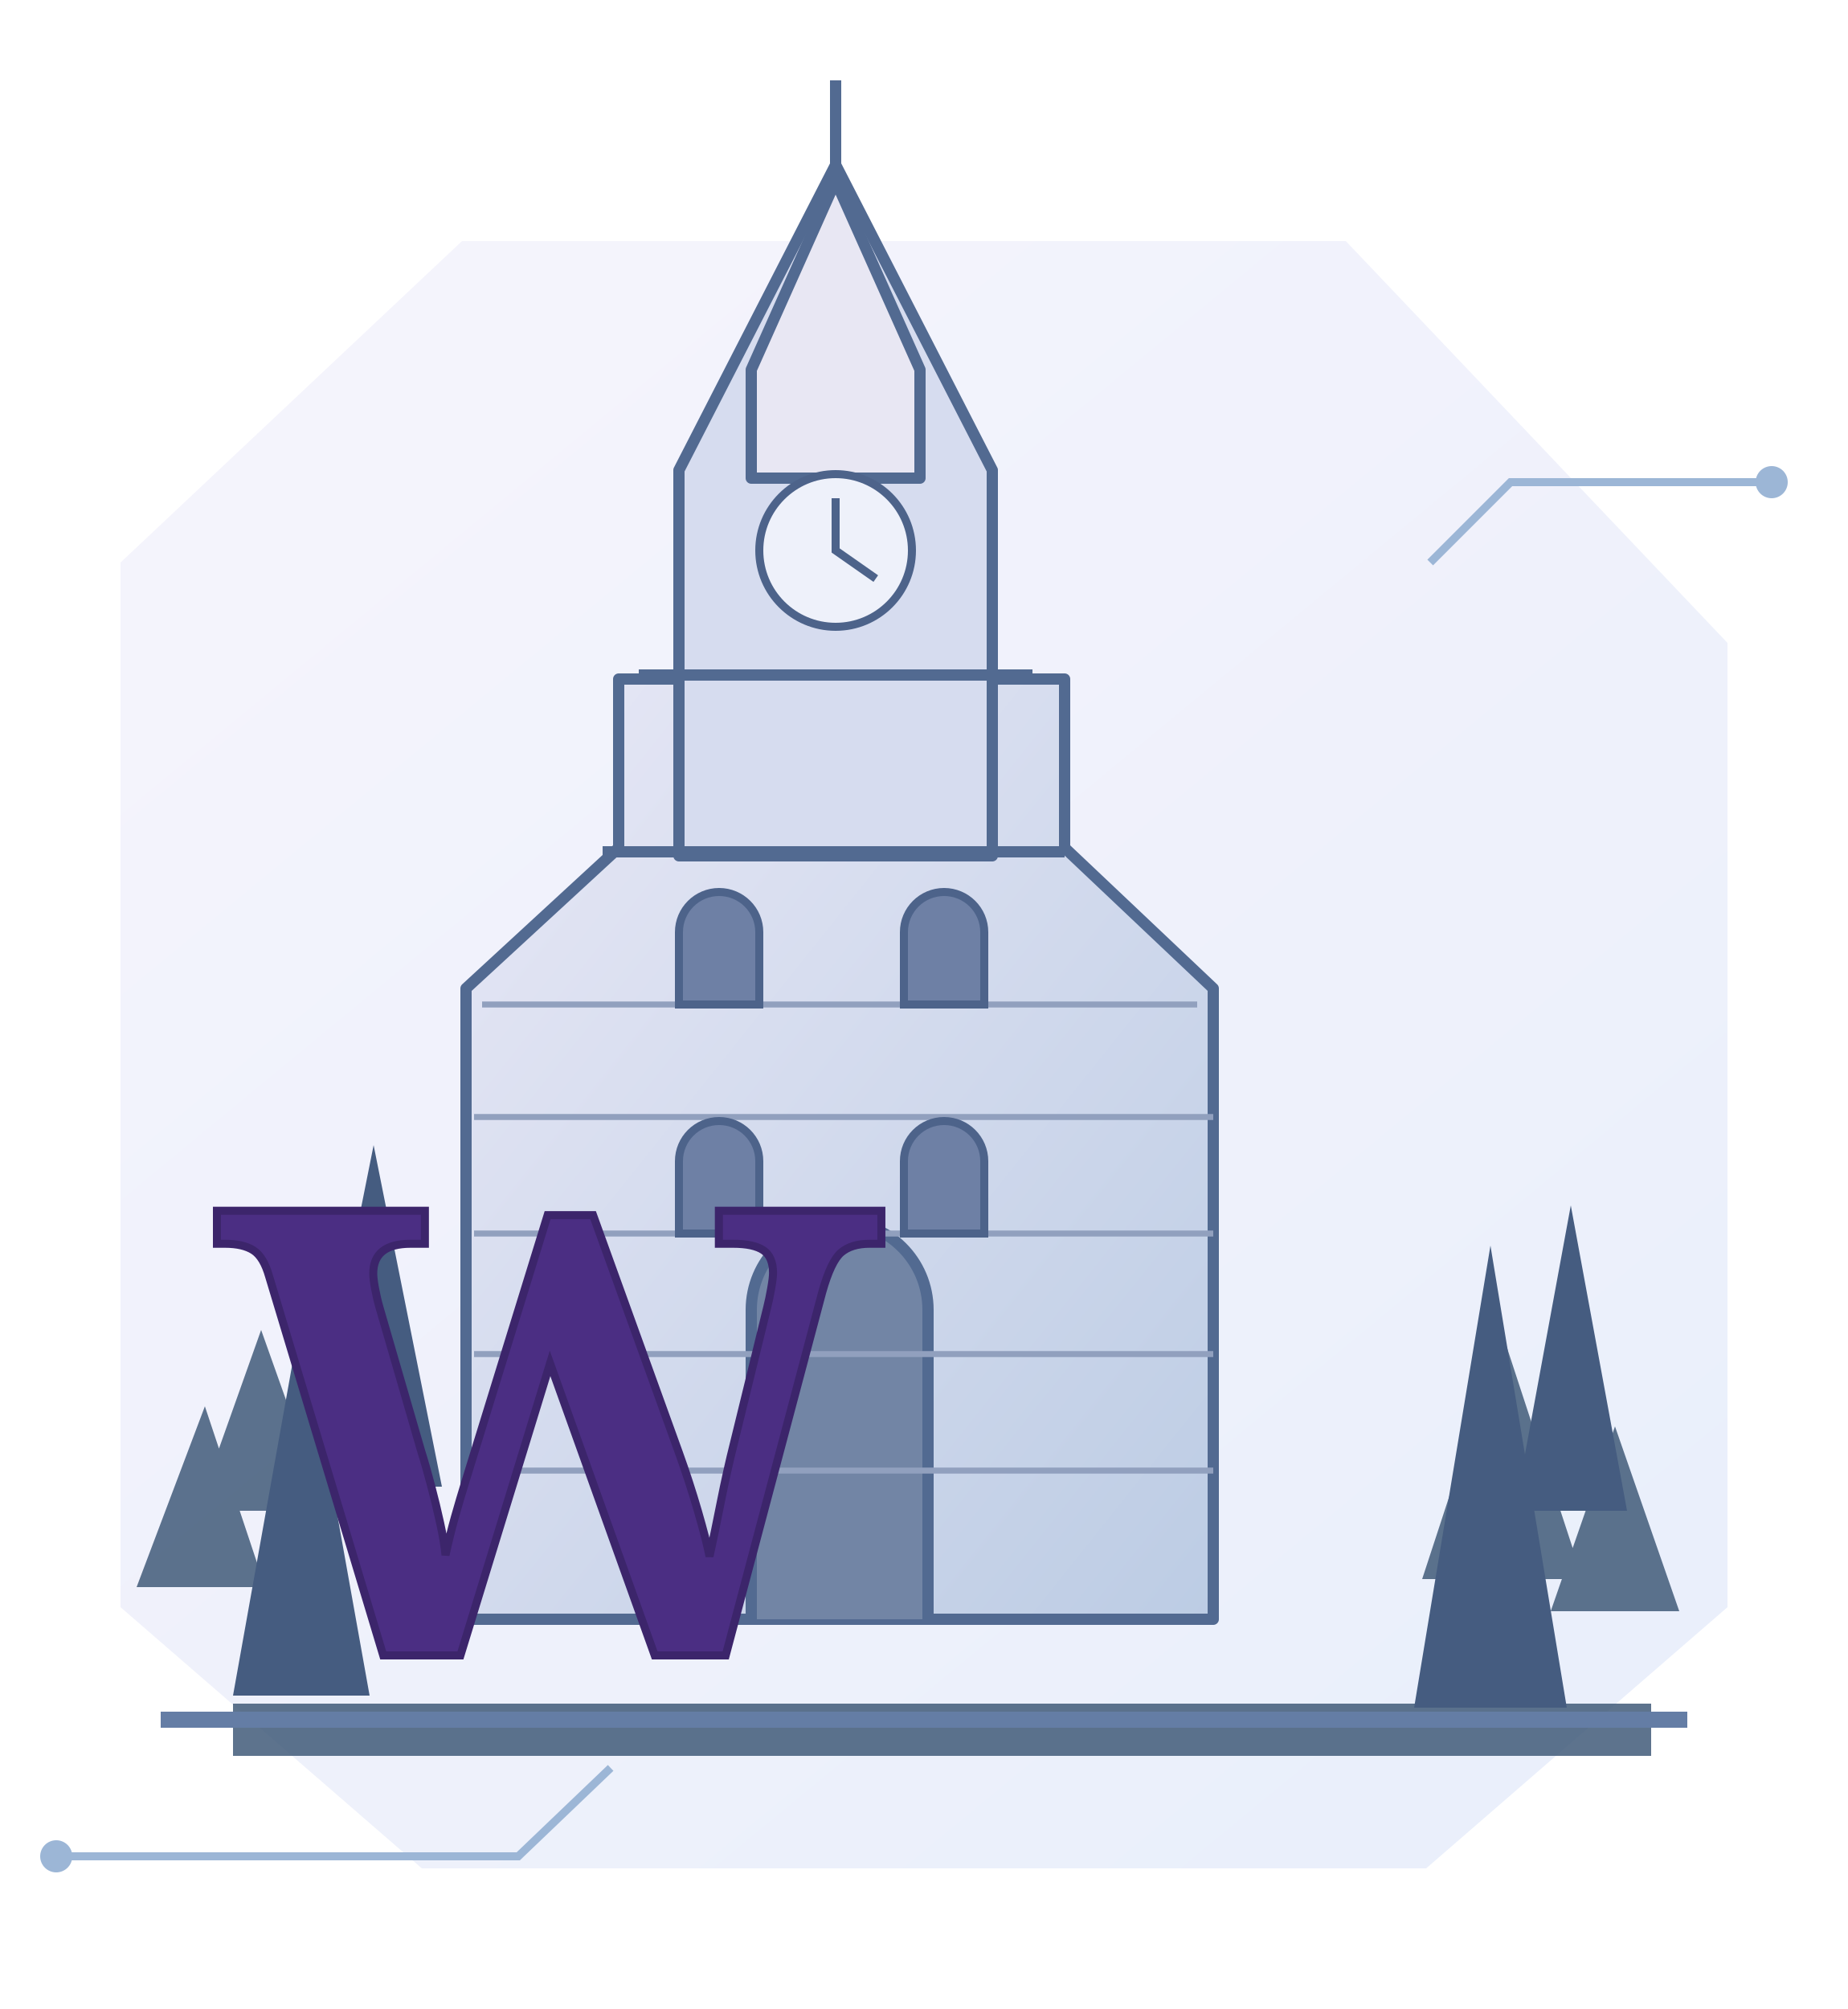
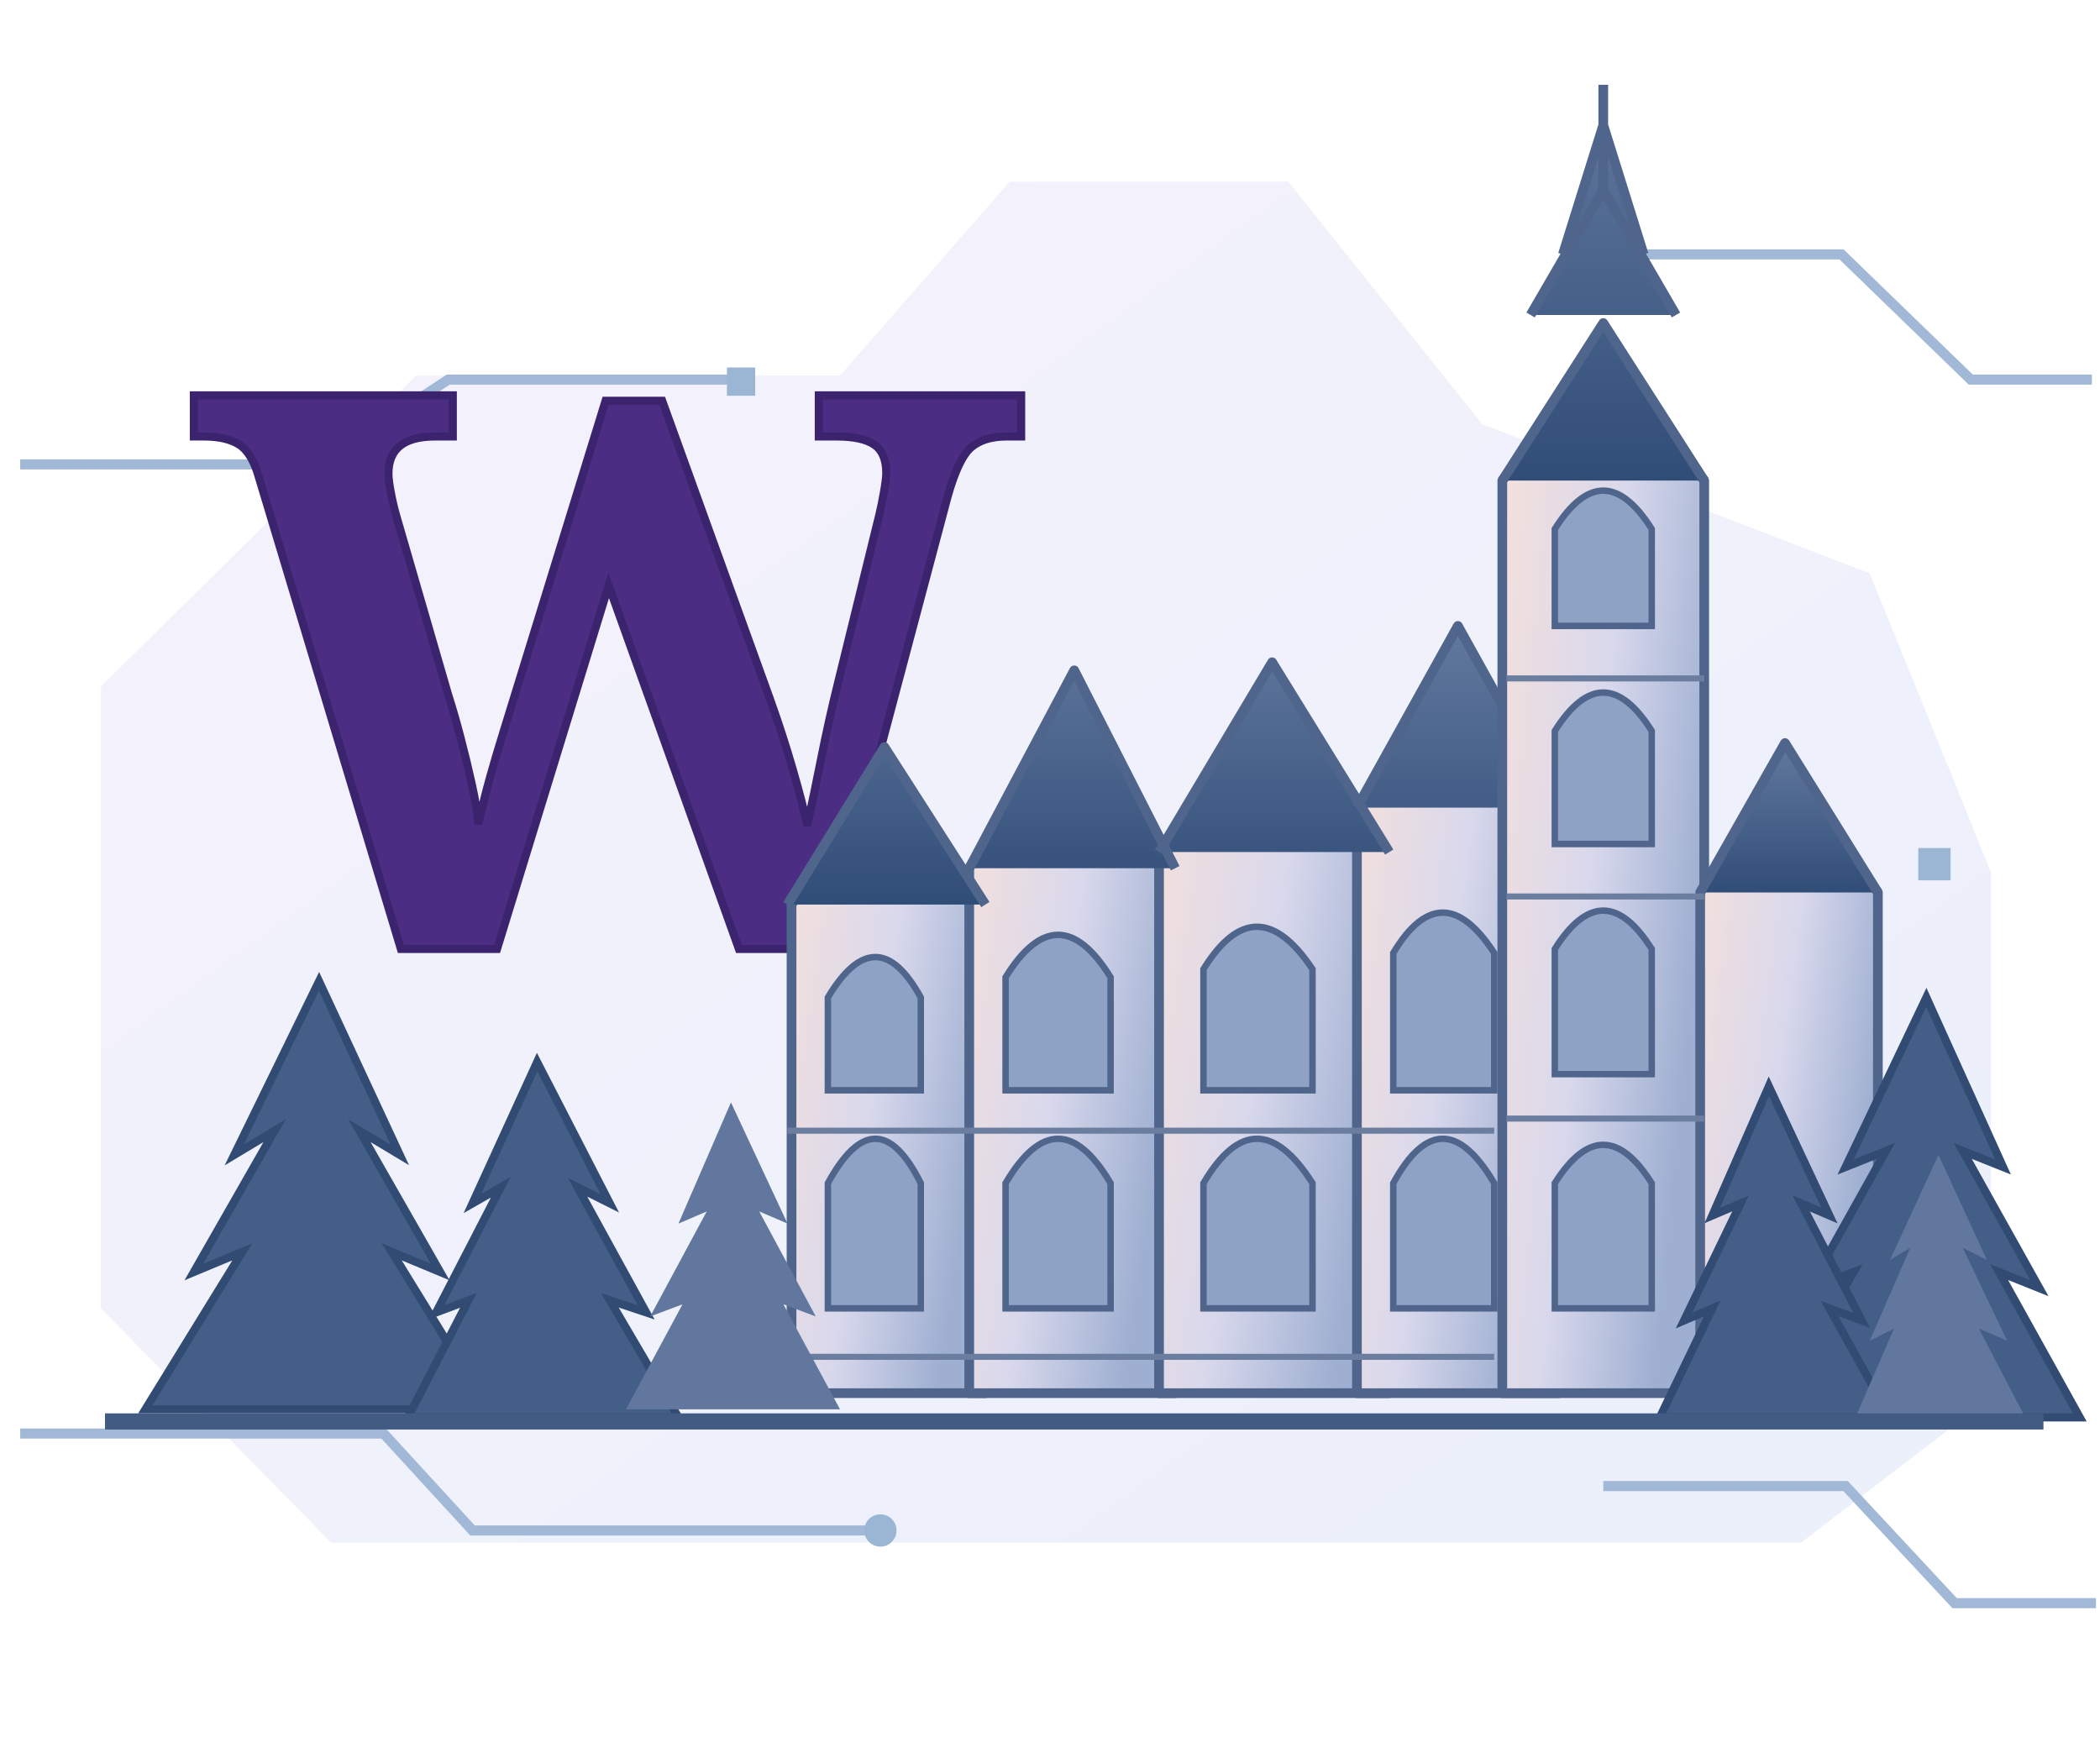
- <svg xmlns="http://www.w3.org/2000/svg" viewBox="0 0 460 500">
+ <svg xmlns="http://www.w3.org/2000/svg" viewBox="0 0 520 430" role="img" aria-label="University of Washington W and Suzallo Library illustration">
  <defs>
-     <linearGradient id="sky" x1="0" y1="0" x2=".8" y2="1">
-       <stop stop-color="#f3f1fb" />
+     <linearGradient id="sky" x1="0" y1="0" x2="1" y2="1">
+       <stop stop-color="#f1ecfb" />
      <stop offset="1" stop-color="#e3eafa" />
    </linearGradient>
-     <linearGradient id="stone" x1="0" y1="0" x2="1" y2="1">
-       <stop stop-color="#e8e8f6" />
-       <stop offset="1" stop-color="#bccce4" />
+     <linearGradient id="wall" x1="0" y1="0" x2="1" y2=".5">
+       <stop stop-color="#f7e1db" />
+       <stop offset=".55" stop-color="#d8d8ec" />
+       <stop offset="1" stop-color="#9eafd1" />
+     </linearGradient>
+     <linearGradient id="roof" x1="0" y1="0" x2="0" y2="1">
+       <stop stop-color="#62799e" />
+       <stop offset="1" stop-color="#304d78" />
    </linearGradient>
  </defs>
-   <path d="M30 400V140l85-80h220l95 100v240l-75 65H105Z" fill="url(#sky)" opacity=".76" />
-   <g fill="#415a79" opacity=".85">
-     <path d="M34 395l17-45 15 45zm15-19 16-45 16 45zm305 17 20-61 20 61zm32 8 16-46 16 46z" />
-     <path d="M58 424h353v13H58z" />
+   <path d="M25 324 25 170 103 93 208 93 250 45 319 45 367 105 463 142 493 216 493 346 446 382 82 382Z" fill="url(#sky)" opacity=".72" />
+   <g fill="none" stroke="#a1b9d6" stroke-width="2.5">
+     <path d="M5 115h74l32-21h70m215-31h60l32 31h30M5 355h90l22 24h100m180-11h60l27 29h35" />
  </g>
-   <g stroke="#526a91" stroke-width="2.8" stroke-linejoin="round">
-     <path d="M116 403V246l38-35v-42h111v42l37 35v157Z" fill="url(#stone)" />
-     <path d="M169 213V117l39-76 39 76v96Z" fill="#d6dcef" />
-     <path d="M187 119V92l21-47 21 47v27Z" fill="#e8e7f3" />
-     <path d="M208 42V20M159 168h98M150 212h115" fill="none" />
-     <path d="M187 403v-77a22 22 0 0 1 44 0v77" fill="#7285a5" />
-     <path d="M120 250h178M118 278h184M118 307h184M118 337h184M118 366h184" stroke="#91a0be" stroke-width="1.5" />
+   <g fill="#9bb6d4">
+     <rect x="180" y="91" width="7" height="7" />
+     <circle cx="396" cy="63" r="5" />
+     <rect x="475" y="210" width="8" height="8" />
+     <circle cx="218" cy="379" r="4" />
  </g>
-   <g fill="#6e80a5" stroke="#4d638a" stroke-width="2">
-     <path d="M169 250v-18a10 10 0 0 1 20 0v18zm56 0v-18a10 10 0 0 1 20 0v18zm-56 57v-18a10 10 0 0 1 20 0v18zm56 0v-18a10 10 0 0 1 20 0v18z" />
-     <circle cx="208" cy="137" r="19" fill="#eef1fa" />
-     <path d="M208 124v13l10 7" fill="none" />
+   <text x="48" y="235" font-family="Georgia,serif" font-weight="900" font-size="192" fill="#4b2e83" stroke="#3b246d" stroke-width="2">W</text>
+   <g stroke="#50658b" stroke-linejoin="round" stroke-width="2.4">
+     <path d="M196 345V224l24-35 24 35v121Z" fill="url(#wall)" />
+     <path d="M240 345V215l26-43 25 43v130Z" fill="url(#wall)" />
+     <path d="M287 345V211l28-40 29 40v134Z" fill="url(#wall)" />
+     <path d="M336 345V200l25-38 25 38v145Z" fill="url(#wall)" />
+     <path d="M195 224l24-39 25 39m-4-9 26-49 25 49m-4-4 28-47 29 47m-8-11 25-45 25 45" fill="url(#roof)" />
+     <path d="M372 345V119l25-31 25 31v226Z" fill="url(#wall)" />
+     <path d="M372 119l25-39 25 39m-43-41 18-31 18 31m-18-31V21m-10 42 10-32 10 32" fill="url(#roof)" />
+     <path d="M421 345V221l21-32 23 32v124Z" fill="url(#wall)" />
+     <path d="M421 221l21-37 23 37" fill="url(#roof)" />
  </g>
-   <g fill="#455c80">
-     <path d="M58 422l17-95 17 95zm18-52 17-85 17 85zm276 55 19-115 19 115zm25-49 14-76 14 76z" />
+   <g fill="#8da2c5" stroke="#50658b" stroke-width="1.6">
+     <path d="M205 270v-23q12-20 23 0v23Zm44 0v-28q13-21 26 0v28Zm49 0v-30q13-21 27 0v30Zm47 0v-34q12-20 25 0v34Z" />
+     <path d="M205 324v-31q12-22 23 0v31Zm44 0v-31q13-22 26 0v31Zm49 0v-31q13-22 27 0v31Zm47 0v-31q12-22 25 0v31Z" />
+     <path d="M385 155v-24q12-19 24 0v24Zm0 54v-28q12-19 24 0v28Zm0 57v-31q12-19 24 0v31Zm0 58v-31q12-19 24 0v31Z" />
  </g>
-   <path d="M40 428h380" stroke="#647da5" stroke-width="4" />
-   <text x="54" y="412" font-family="Georgia,serif" font-weight="900" font-size="155" fill="#4b2e83" stroke="#3c256b" stroke-width="2">W</text>
-   <g fill="none" stroke="#9cb6d6" stroke-width="2">
-     <path d="M14 462h115l23-22M441 120h-65l-20 20" />
+   <g stroke="#6c7e9f" stroke-width="1.5" fill="none">
+     <path d="M195 280h175m-175 56h175M373 168h49m-49 54h49m-49 55h49" />
  </g>
-   <g fill="#9cb6d6">
-     <circle cx="14" cy="462" r="4" />
-     <circle cx="441" cy="120" r="4" />
+   <g stroke="#314b72" stroke-width="2" fill="#435f88">
+     <path d="M36 349l24-39-12 5 20-35-10 6 21-43 20 43-10-6 20 35-12-5 24 39Z" />
+     <path d="M101 351l15-29-8 3 16-31-7 4 16-35 18 35-8-4 17 31-9-3 17 29Z" />
+     <path d="M438 351l21-36-11 4 19-34-10 4 20-42 19 42-10-4 19 34-10-4 20 36Z" />
+     <path d="M411 351l13-27-7 3 14-29-7 3 14-32 15 32-7-3 15 29-8-3 15 27Z" />
  </g>
+   <g fill="#61779e">
+     <path d="M155 349l14-26-8 3 14-26-7 3 13-30 14 30-7-3 14 26-8-3 14 26Z" />
+     <path d="M459 352l10-23-6 3 10-23-5 3 12-26 12 26-6-3 11 23-7-3 12 23Z" />
+   </g>
+   <path d="M26 352h480" stroke="#415b82" stroke-width="4" />
</svg>
